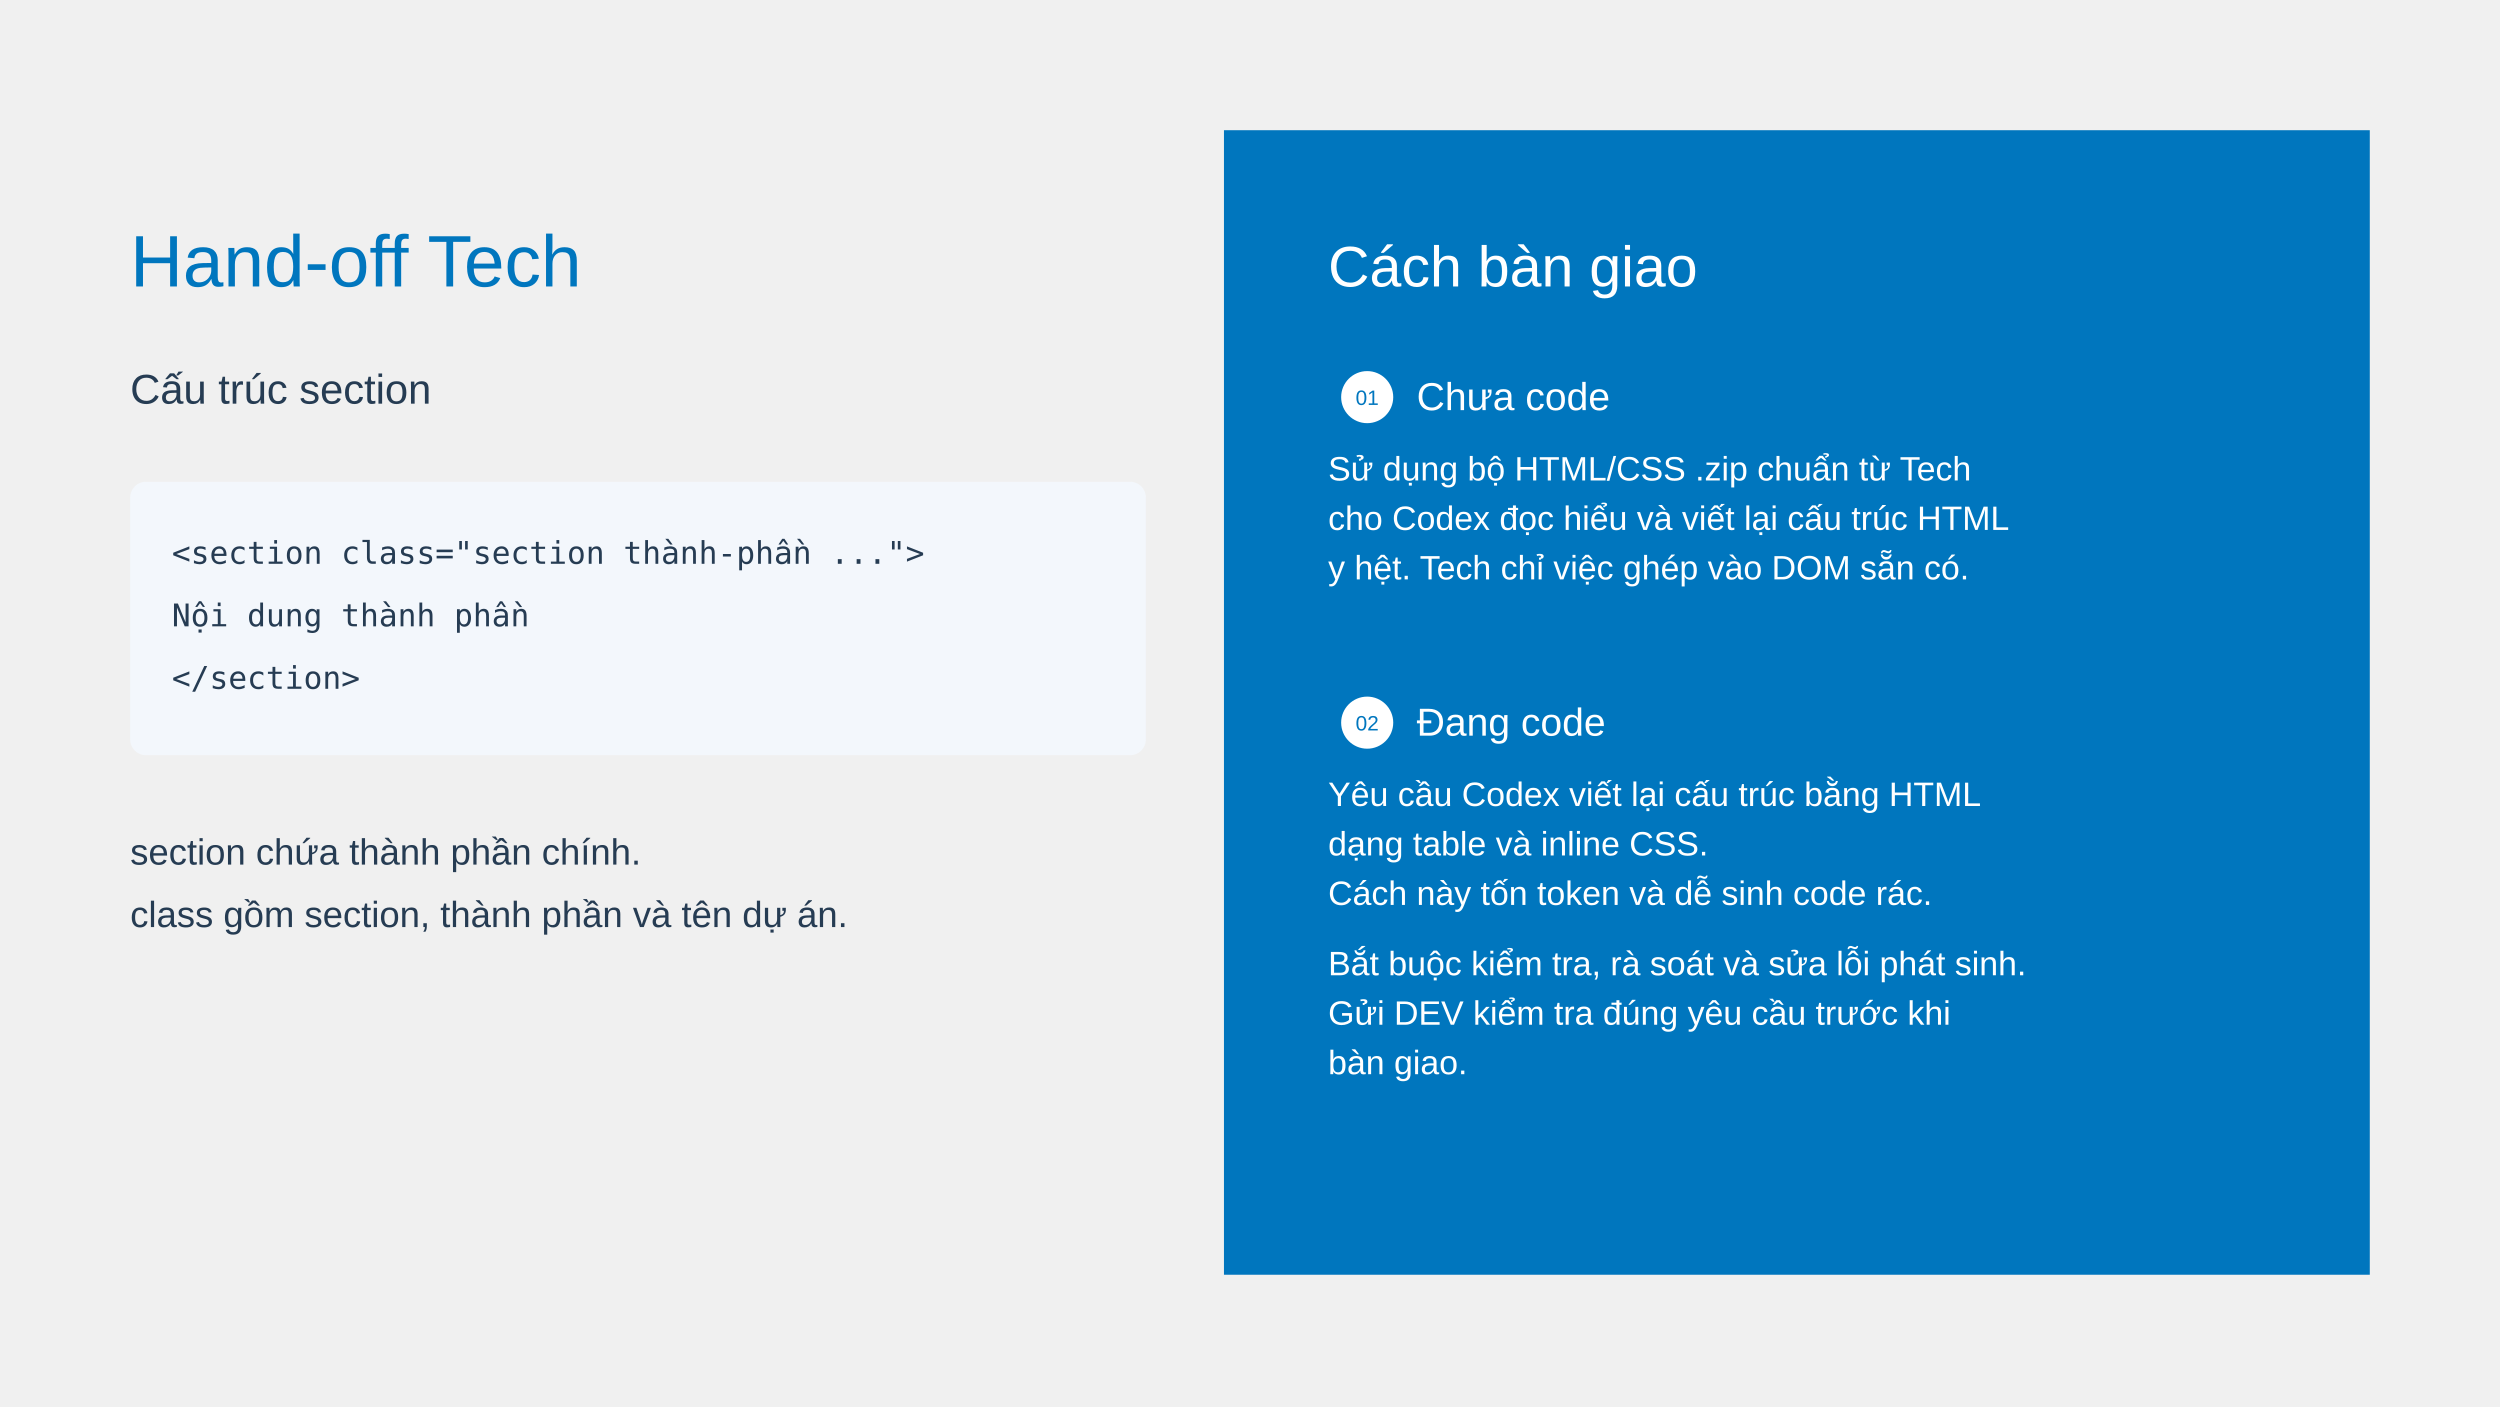
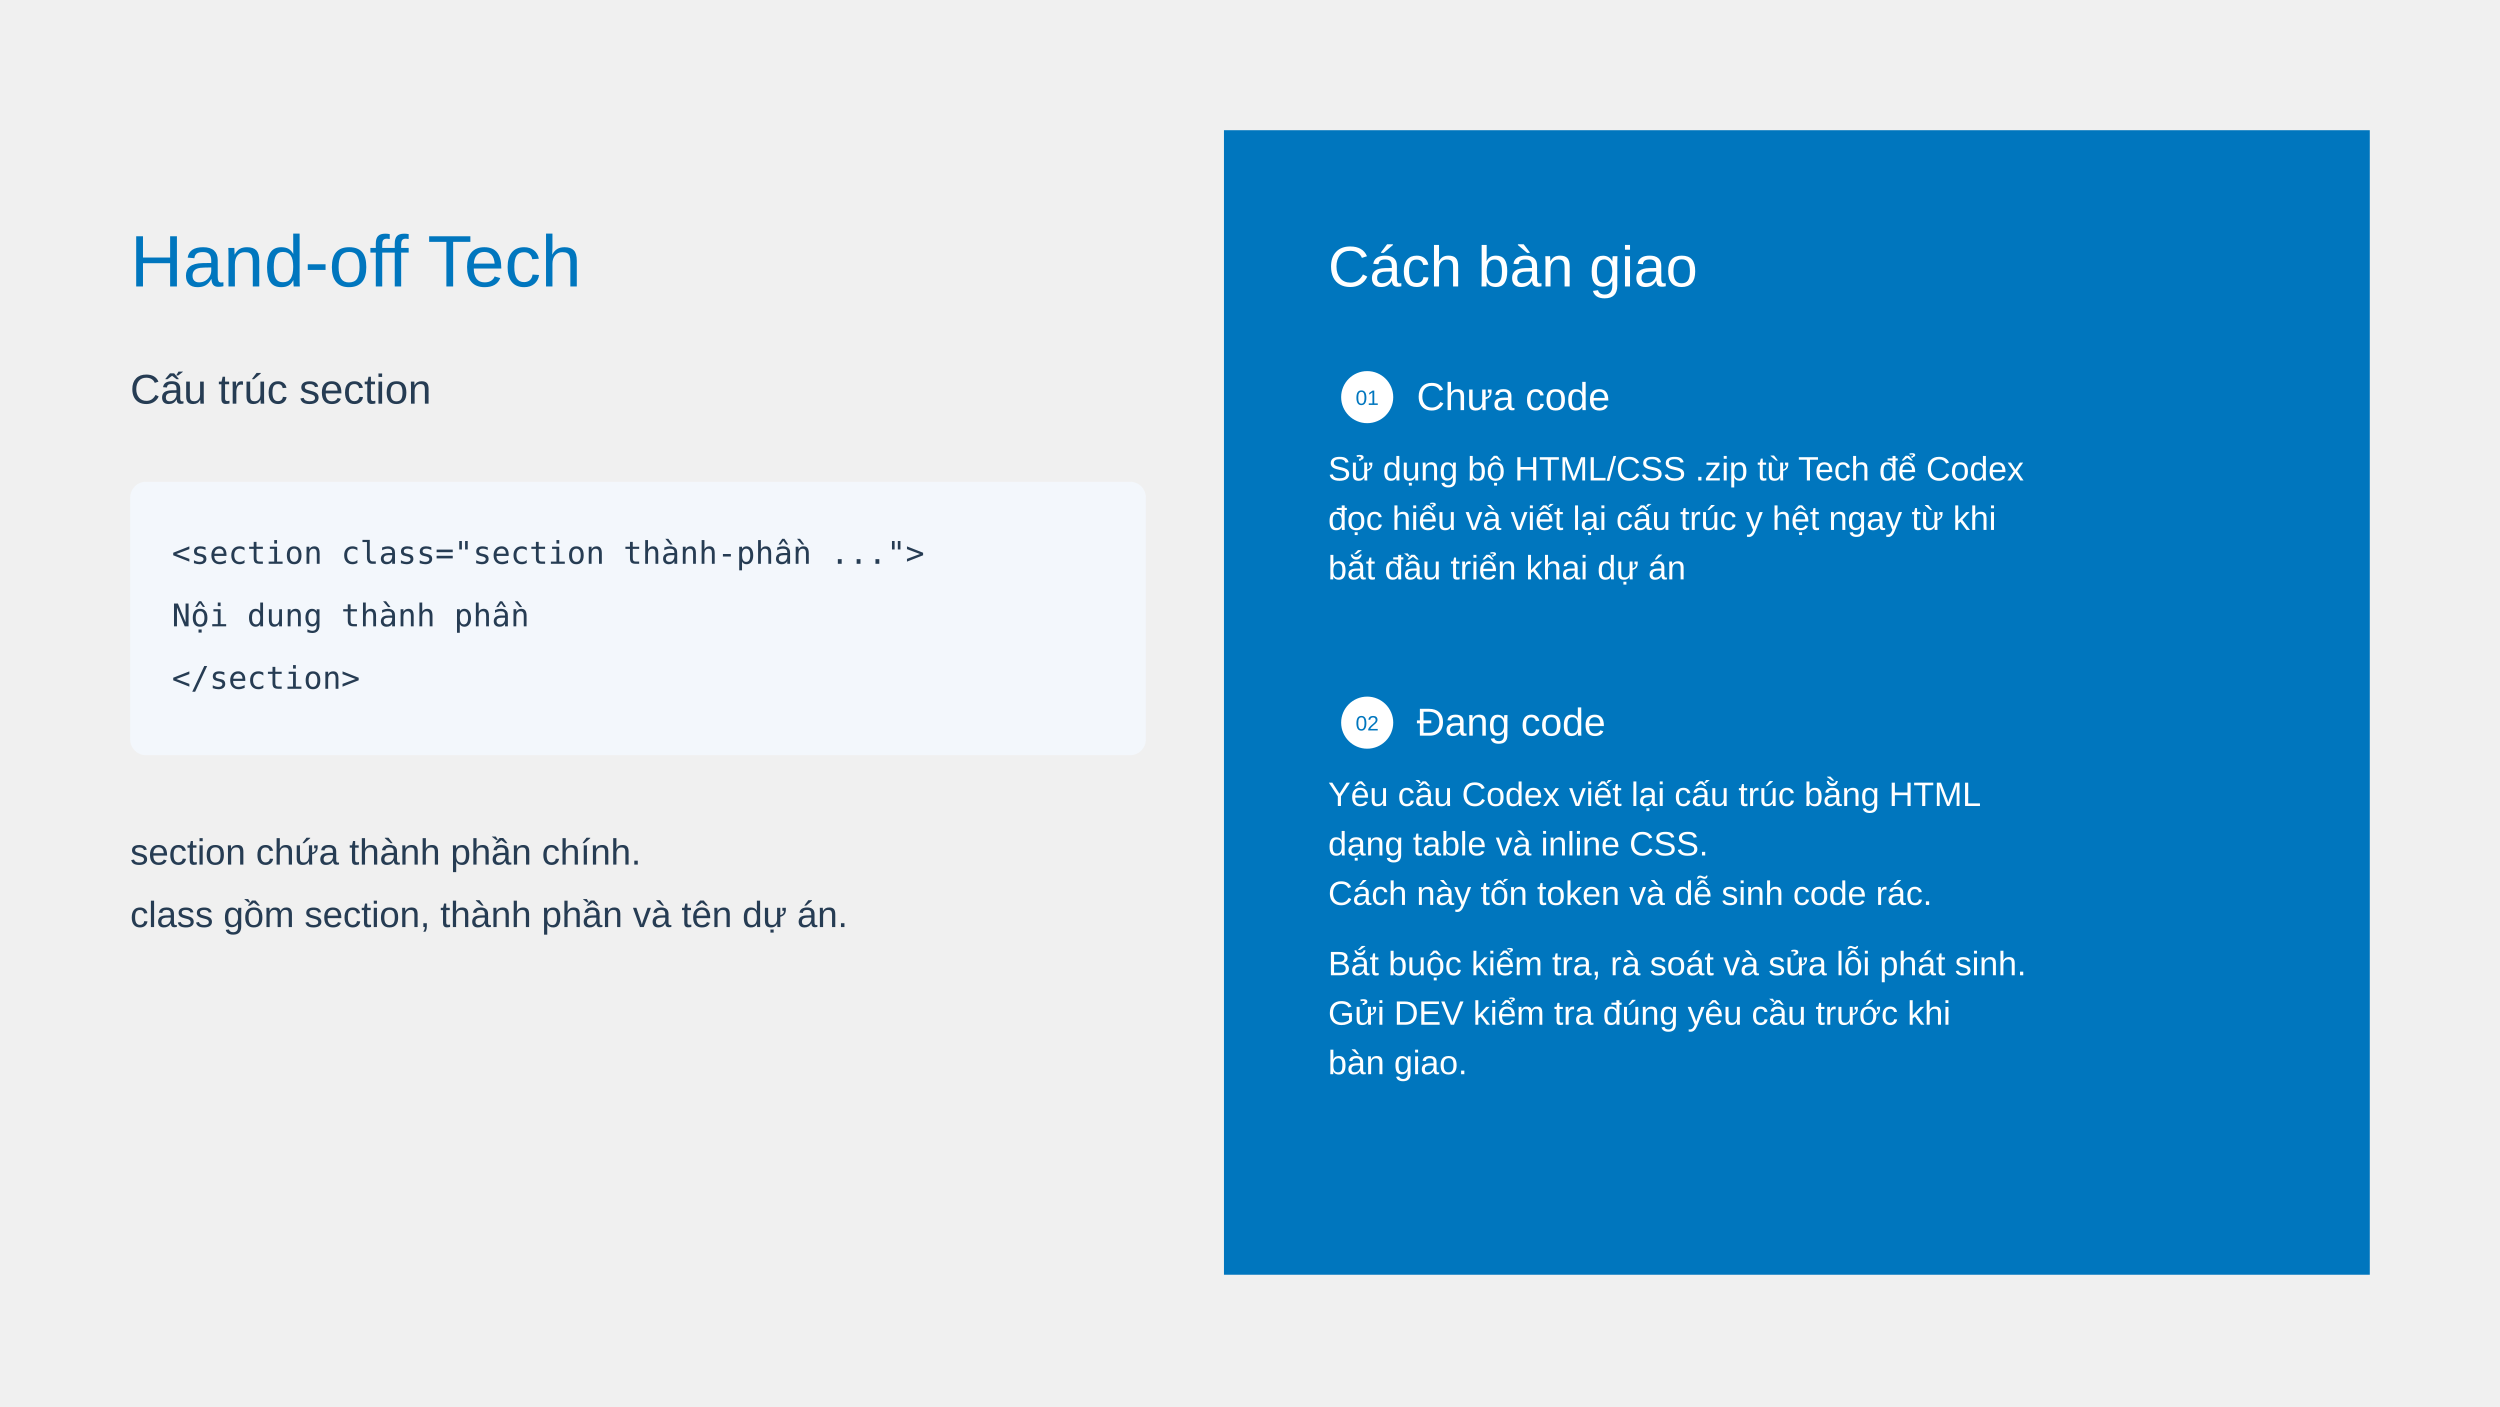
<svg xmlns="http://www.w3.org/2000/svg" viewBox="0 0 1920 1080">
  <g font-family="Arial, Helvetica, sans-serif">
    <rect x="940" y="100" width="880" height="879" fill="#0076BE" />
    <g id="page-08-structure">
      <text x="100" y="220" font-size="56" fill="#0076BE">Hand-off Tech</text>
      <text x="100" y="310" font-size="32" fill="#263C53">Cấu trúc section</text>
      <rect x="100" y="370" width="780" height="210" rx="12" fill="#F3F7FC" />
      <text x="132" y="433" font-size="24" font-family="Consolas, monospace" fill="#263C53">
        <tspan x="132">&lt;section class="section thành-phần ..."&gt;</tspan>
        <tspan x="132" dy="48">  Nội dung thành phần</tspan>
        <tspan x="132" dy="48">&lt;/section&gt;</tspan>
      </text>
      <text x="100" y="664" font-size="28" fill="#263C53">
        <tspan x="100">section chứa thành phần chính.</tspan>
        <tspan x="100" dy="48">class gồm section, thành phần và tên dự án.</tspan>
      </text>
    </g>
    <g id="page-08-handoff" fill="white">
      <text x="1020" y="220" font-size="44">Cách bàn giao</text>
      <g transform="translate(1050 305)">
        <circle r="20" fill="white" />
        <text y="6" text-anchor="middle" font-size="16" fill="#0076BE">01</text>
      </g>
      <text x="1088" y="315" font-size="30">Chưa code</text>
      <text x="1020" y="369" font-size="26">
-         <tspan x="1020">Sử dụng bộ HTML/CSS .zip chuẩn từ Tech</tspan>
-         <tspan x="1020" dy="38">cho Codex đọc hiểu và viết lại cấu trúc HTML</tspan>
-         <tspan x="1020" dy="38">y hệt. Tech chỉ việc ghép vào DOM sẵn có.</tspan>
+         <tspan x="1020">Sử dụng bộ HTML/CSS .zip từ Tech để Codex</tspan>
+         <tspan x="1020" dy="38">đọc hiểu và viết lại cấu trúc y hệt ngay từ khi</tspan>
+         <tspan x="1020" dy="38">bắt đầu triển khai dự án</tspan>
      </text>
      <g transform="translate(1050 555)">
        <circle r="20" fill="white" />
        <text y="6" text-anchor="middle" font-size="16" fill="#0076BE">02</text>
      </g>
      <text x="1088" y="565" font-size="30">Đang code</text>
      <text x="1020" y="619" font-size="26">
        <tspan x="1020">Yêu cầu Codex viết lại cấu trúc bằng HTML</tspan>
        <tspan x="1020" dy="38">dạng table và inline CSS.</tspan>
        <tspan x="1020" dy="38">Cách này tốn token và dễ sinh code rác.</tspan>
        <tspan x="1020" dy="54">Bắt buộc kiểm tra, rà soát và sửa lỗi phát sinh.</tspan>
        <tspan x="1020" dy="38">Gửi DEV kiểm tra đúng yêu cầu trước khi</tspan>
        <tspan x="1020" dy="38">bàn giao.</tspan>
      </text>
    </g>
  </g>
</svg>
